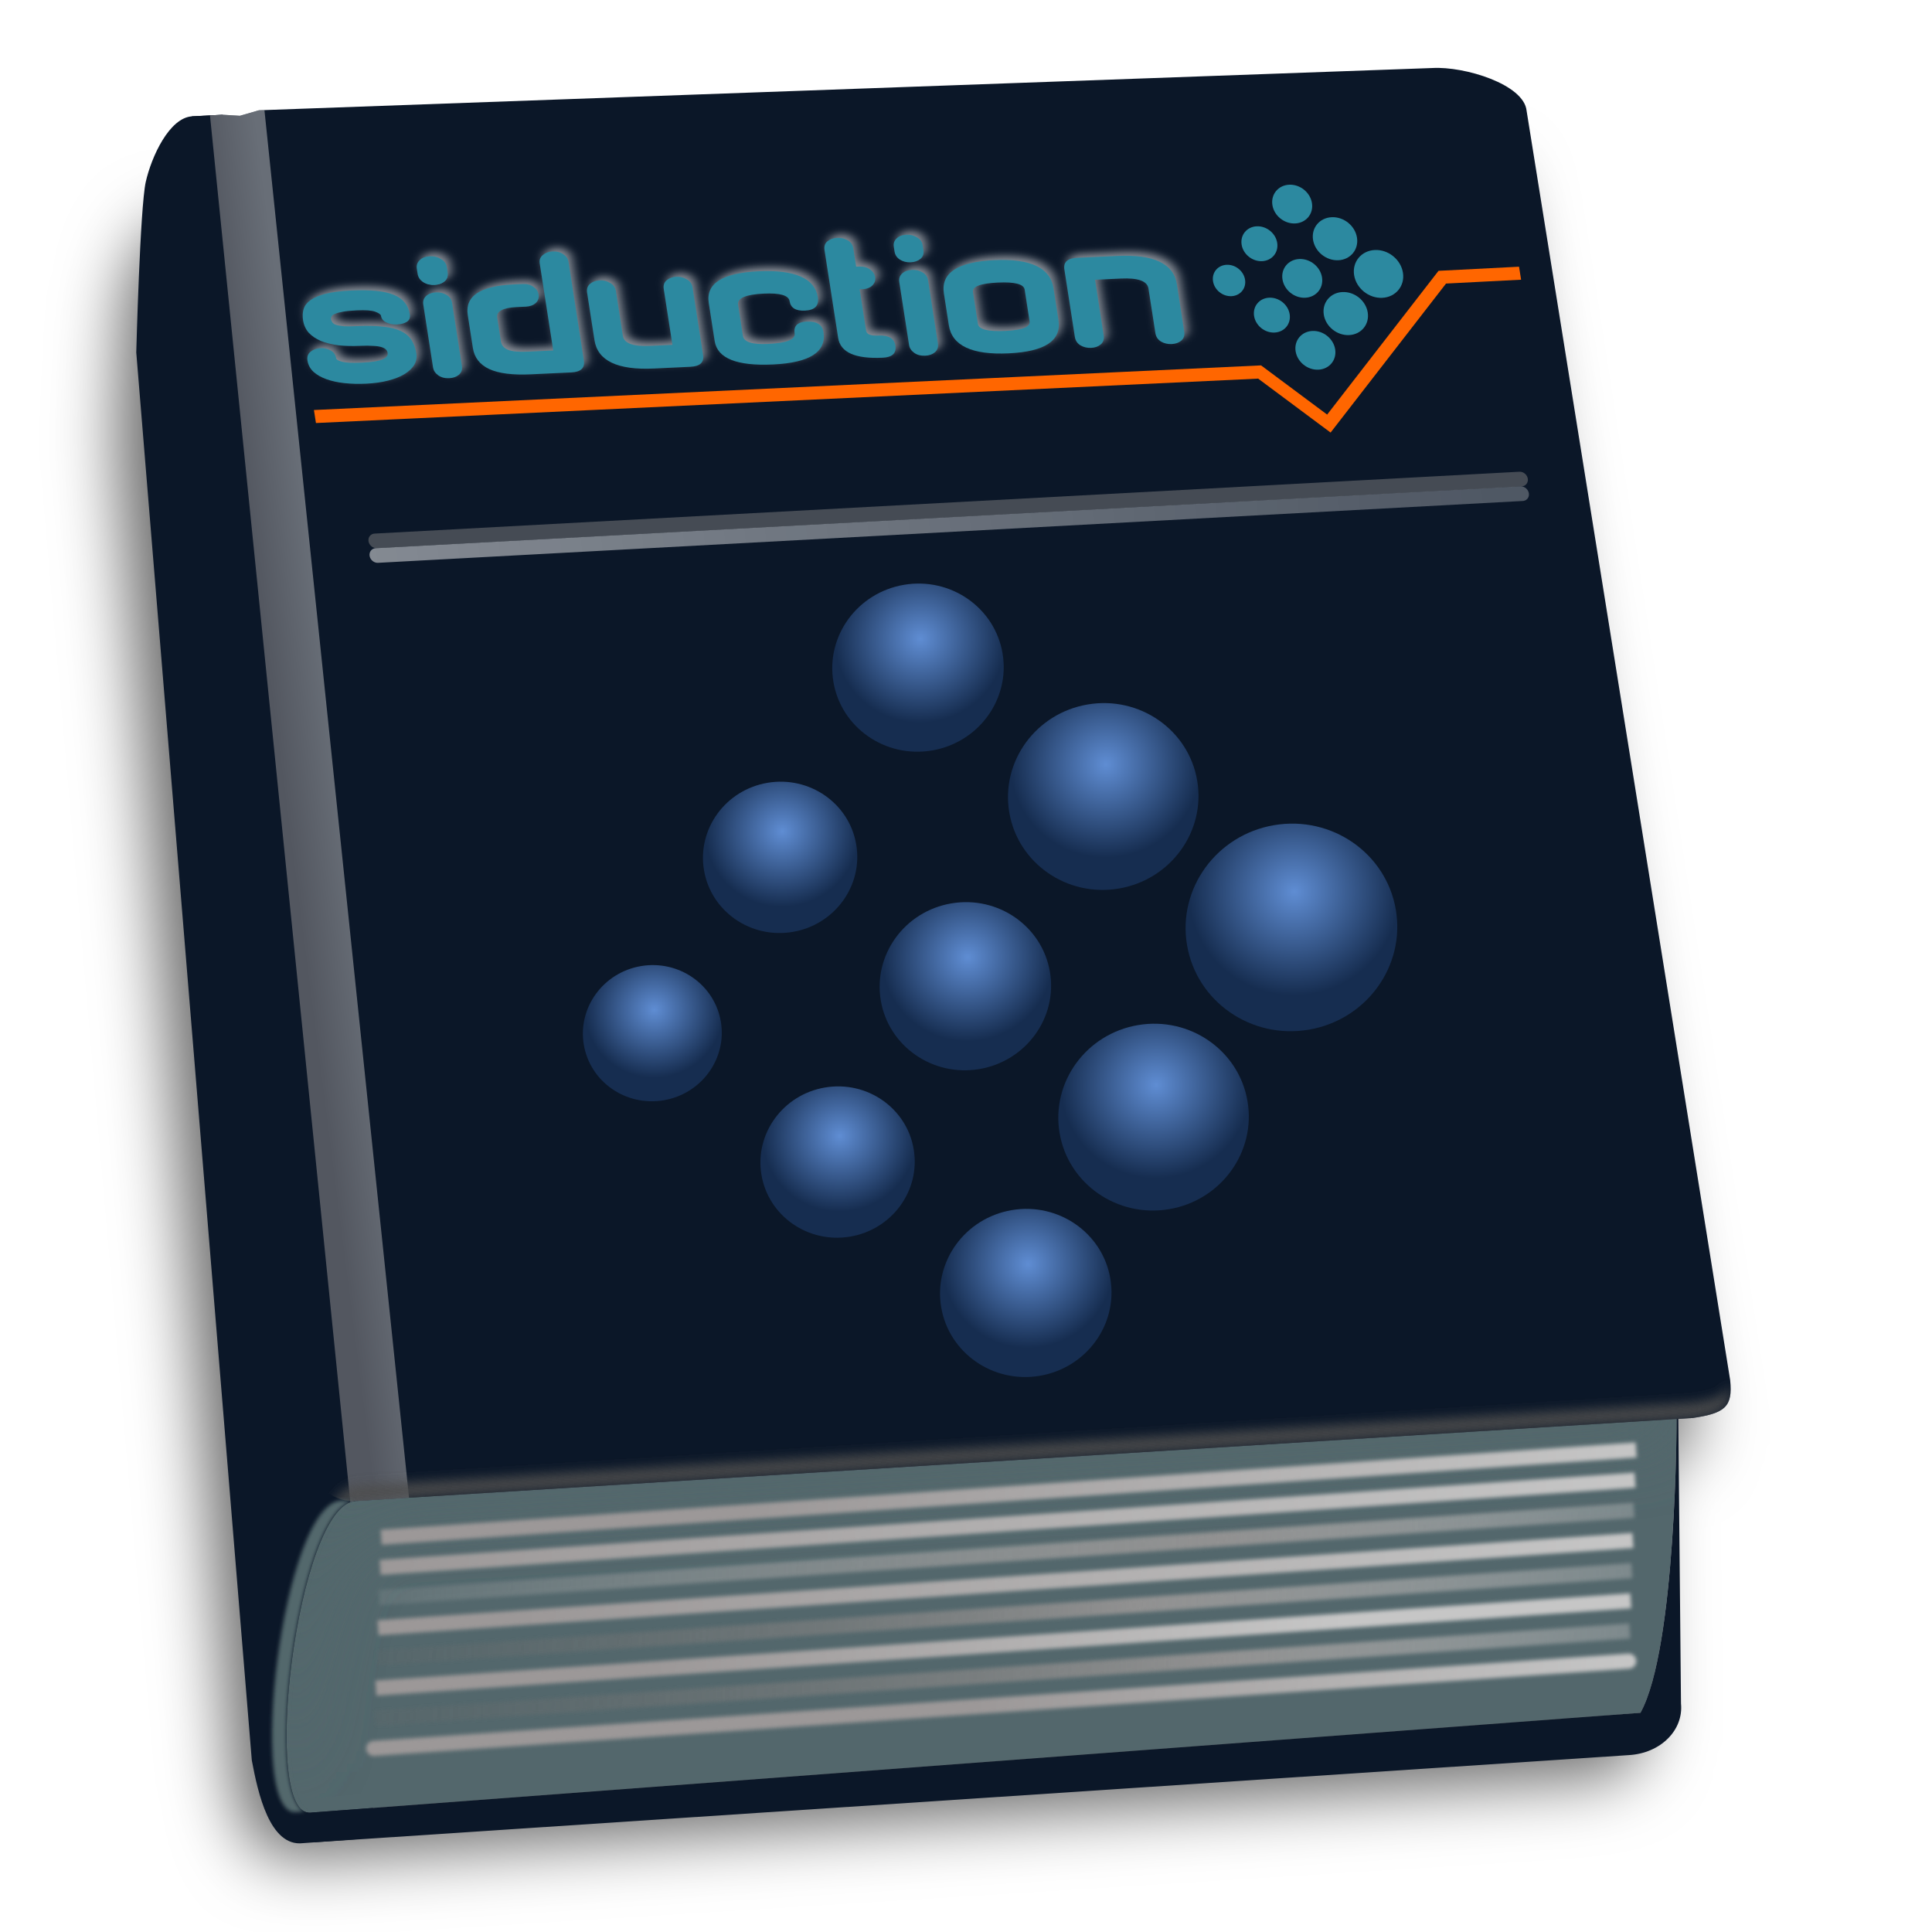
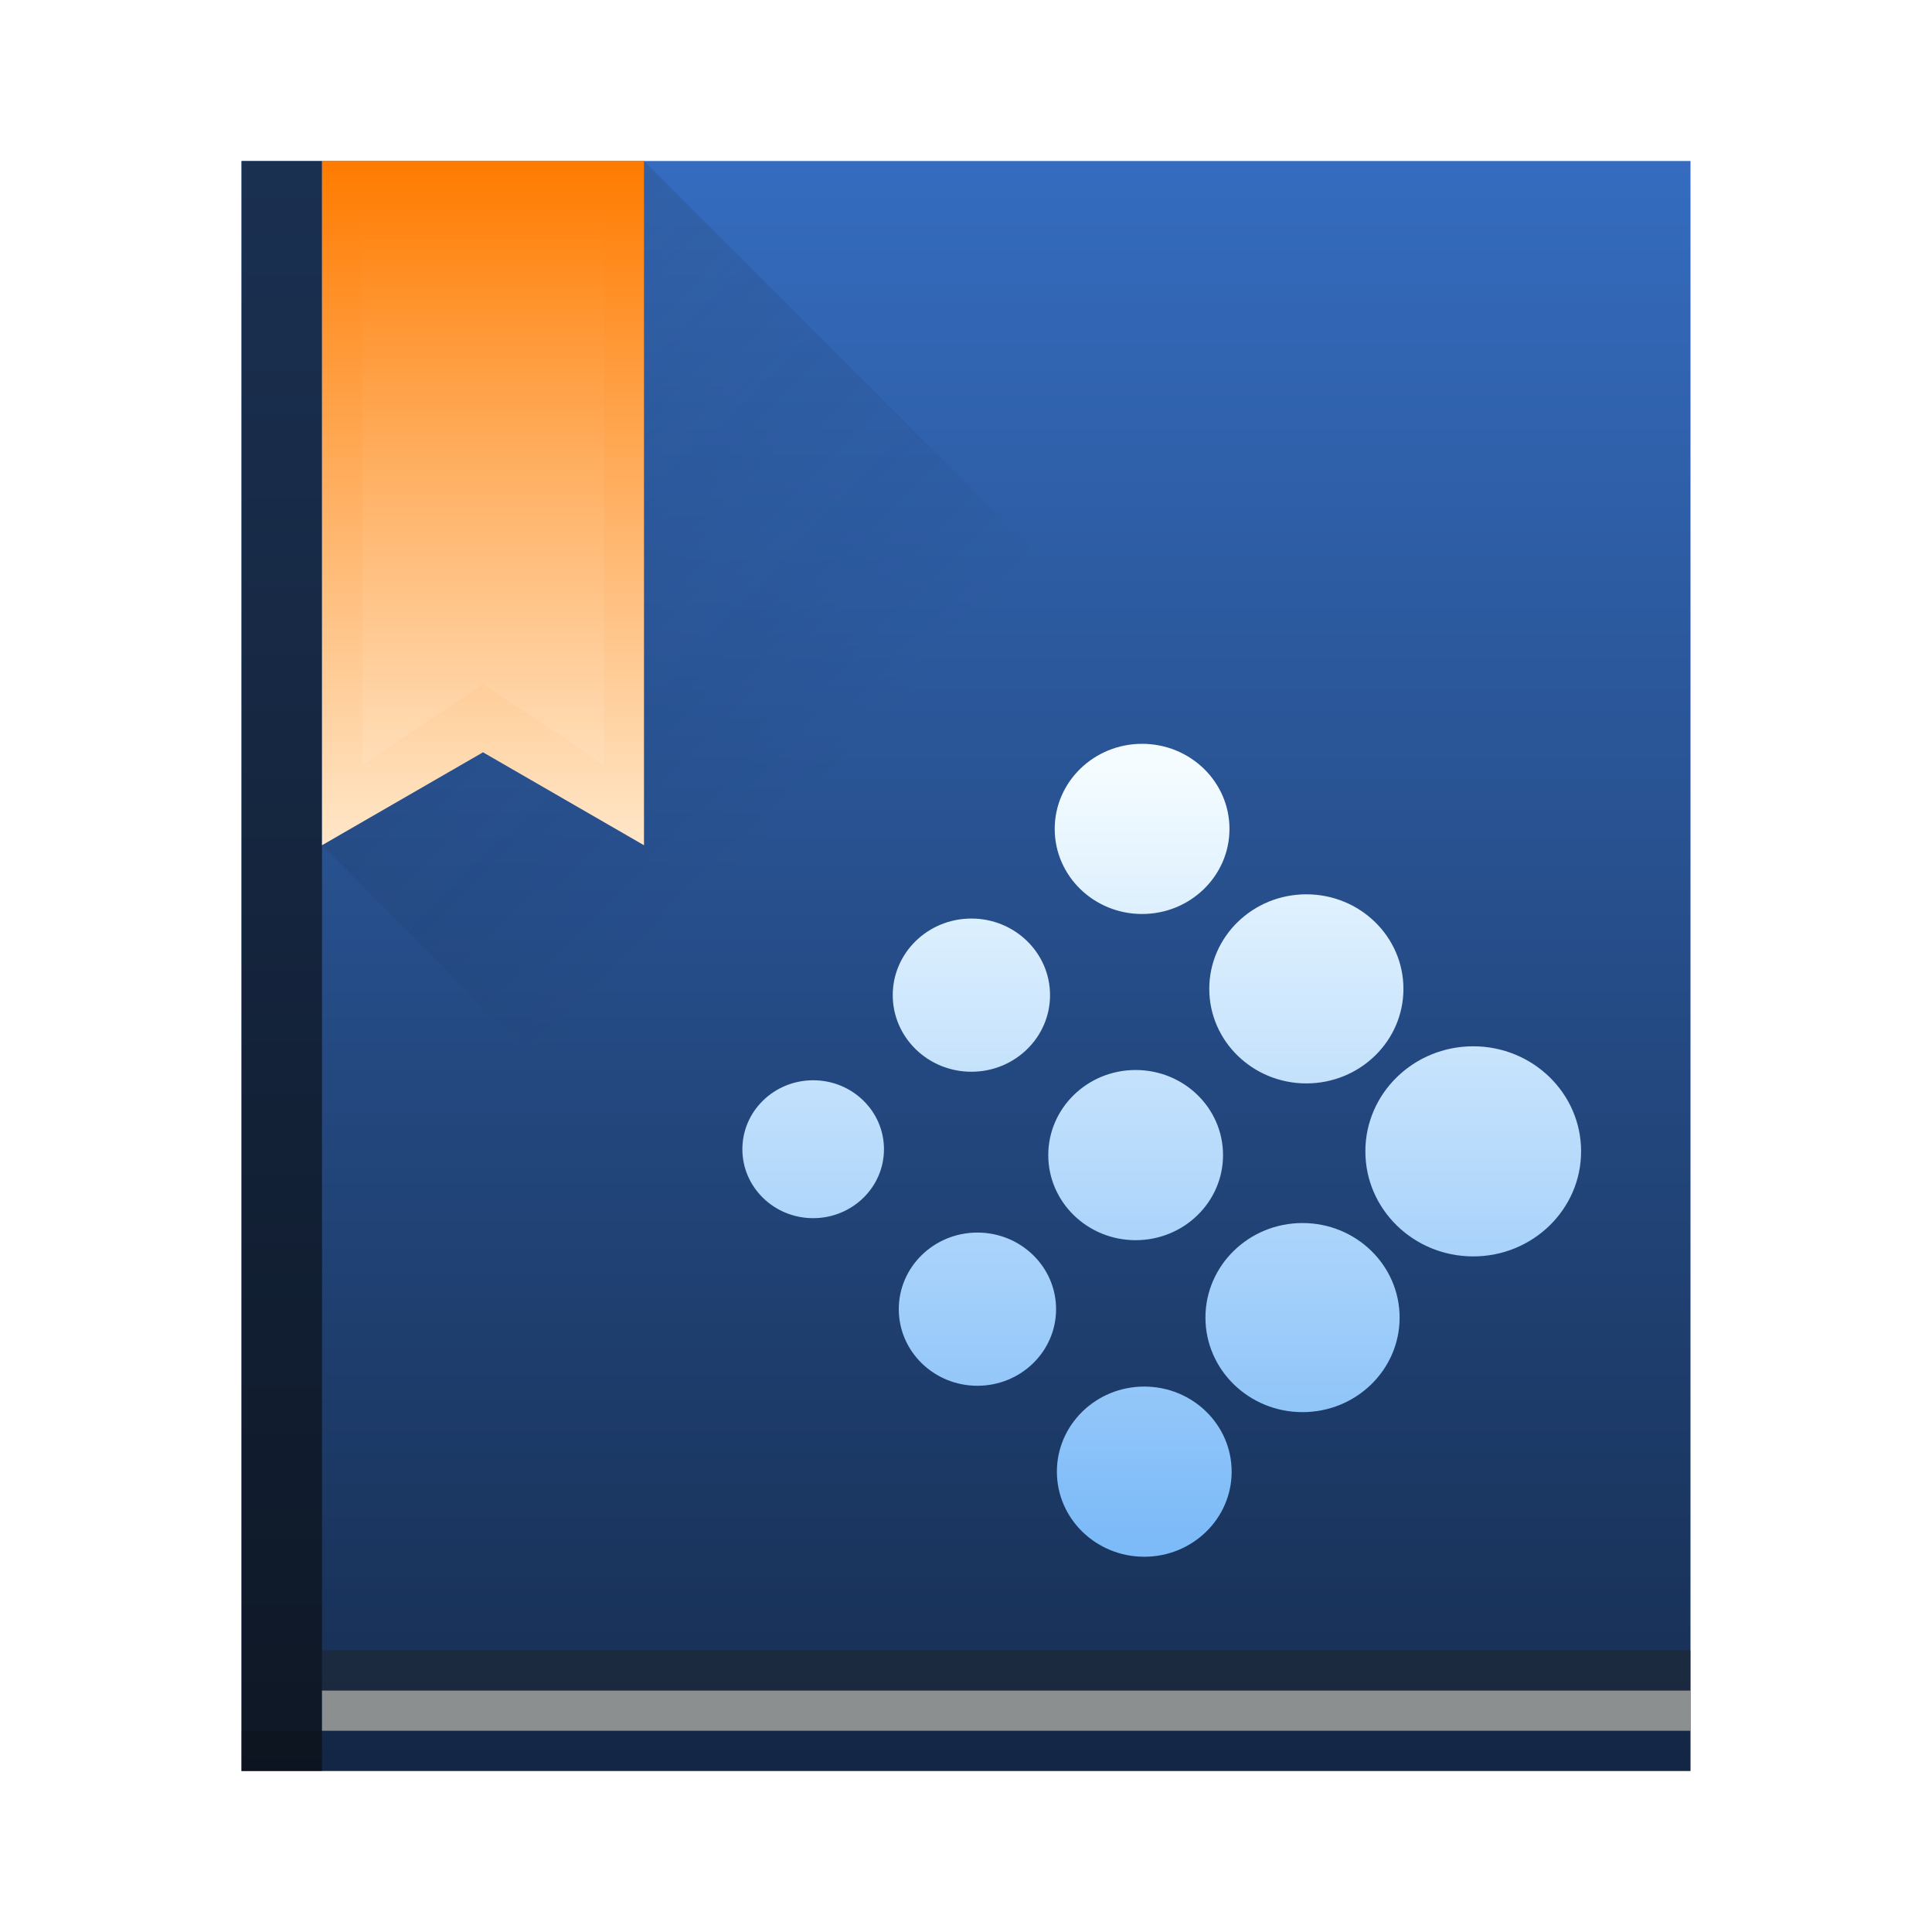
- <svg xmlns="http://www.w3.org/2000/svg" xmlns:xlink="http://www.w3.org/1999/xlink" xml:space="preserve" enable-background="new 0 0 128 128" overflow="visible" viewBox="0 0 128 128" height="128" width="128" id="svg1877" version="1.1">
-   <defs id="defs282">
-     <linearGradient id="linearGradient1245">
-       <stop style="stop-color:#cccccc;stop-opacity:1;" offset="0" id="stop1247" />
-       <stop id="stop1253" offset="0.5" style="stop-color:#dcdce5;stop-opacity:1;" />
-       <stop style="stop-color:#ededed;stop-opacity:1;" offset="1" id="stop1249" />
+ <svg xmlns="http://www.w3.org/2000/svg" xmlns:xlink="http://www.w3.org/1999/xlink" width="48" height="48" version="1.1" id="svg51" xml:space="preserve">
+   <defs id="defs31">
+     <linearGradient id="linearGradient4193">
+       <stop style="stop-color:#ffe7c9;stop-opacity:1;" offset="0" id="stop2" />
+       <stop style="stop-color:#ff7b00;stop-opacity:1;" offset="1" id="stop4" />
    </linearGradient>
-     <linearGradient id="linearGradient4202">
-       <stop style="stop-color:#ffffff;stop-opacity:1;" offset="0" id="stop4204" />
-       <stop style="stop-color:#ffffff;stop-opacity:0.557;" offset="1" id="stop4206" />
+     <linearGradient id="0">
+       <stop stop-color="#ffffff" id="stop7" />
+       <stop offset="1" stop-color="#ffffff" stop-opacity="0" id="stop9" />
    </linearGradient>
-     <linearGradient id="linearGradient4194">
-       <stop style="stop-color:#8c0000;stop-opacity:1;" offset="0" id="stop4196" />
-       <stop style="stop-color:#8c0000;stop-opacity:0.747;" offset="1" id="stop4198" />
+     <linearGradient xlink:href="#2" id="1" y1="543.798" x2="0" y2="503.798" gradientUnits="userSpaceOnUse" gradientTransform="matrix(1.125001,0,0,1,-435.6434,-499.798)" />
+     <linearGradient id="2">
+       <stop stop-color="#426467" id="stop13" offset="0" style="stop-color:#162d50;stop-opacity:1;" />
+       <stop offset="1" stop-color="#525b58" id="stop15" style="stop-color:#356cbf;stop-opacity:1;" />
    </linearGradient>
-     <linearGradient id="linearGradient3717">
-       <stop id="stop3719" offset="0" style="stop-color:#696969;stop-opacity:0.152;" />
-       <stop style="stop-color:#919191;stop-opacity:1;" offset="0.605" id="stop3721" />
-       <stop id="stop3723" offset="1" style="stop-color:#bdbdbd;stop-opacity:0.392;" />
+     <linearGradient xlink:href="#0" id="5" y1="527.798" x2="0" y2="504.798" gradientUnits="userSpaceOnUse" gradientTransform="translate(-384.5714,-499.798)" />
+     <linearGradient id="6" y1="-.883" x1="-41.26" y2="37.956" x2="-2.994" gradientUnits="userSpaceOnUse" gradientTransform="translate(-1.01,-1.022)">
+       <stop stop-color="#21c9fb" id="stop19" />
+       <stop offset="1" stop-color="#1a86f2" id="stop21" />
    </linearGradient>
-     <linearGradient id="linearGradient3709">
-       <stop id="stop3711" offset="0" style="stop-color:#b3b3b3;stop-opacity:0.149;" />
-       <stop style="stop-color:#919191;stop-opacity:1;" offset="0.669" id="stop3713" />
-       <stop id="stop3715" offset="1" style="stop-color:#bdbdbd;stop-opacity:0.392;" />
+     <linearGradient xlink:href="#6" id="7" x1="404.571" y1="517.798" x2="424.571" y2="537.798" gradientUnits="userSpaceOnUse" gradientTransform="translate(-384.5714,-499.798)" />
+     <linearGradient xlink:href="#linearGradient4193" id="linearGradient4199" x1="14" y1="21" x2="14" y2="4" gradientUnits="userSpaceOnUse" gradientTransform="translate(-1.99999,0)" />
+     <linearGradient id="b" y1="4" x1="8" y2="18" gradientUnits="userSpaceOnUse" x2="22">
+       <stop stop-color="#292c2f" id="stop26" />
+       <stop offset="1" stop-opacity="0" id="stop28" />
    </linearGradient>
-     <linearGradient id="linearGradient3869">
-       <stop id="stop3871" offset="0" style="stop-color:#696969;stop-opacity:0.152;" />
-       <stop style="stop-color:#919191;stop-opacity:1;" offset="0.671" id="stop3873" />
-       <stop id="stop3875" offset="1" style="stop-color:#bdbdbd;stop-opacity:0.392;" />
+     <linearGradient xlink:href="#c" id="linearGradient3447" x1="419.253" y1="524.049" x2="419.253" y2="506.59" gradientUnits="userSpaceOnUse" gradientTransform="matrix(1.096517,0,0,1.096517,-420.4377,-536.4081)" />
+     <linearGradient id="c" y1="522.8" y2="492.8" x2="0" gradientUnits="userSpaceOnUse" gradientTransform="translate(31.0646,10)">
+       <stop stop-color="#7cbaf8" id="stop2362" />
+       <stop offset="1" stop-color="#f4fcff" id="stop2364" />
    </linearGradient>
-     <linearGradient id="linearGradient3851">
-       <stop id="stop3859" offset="0" style="stop-color:#9c9898;stop-opacity:1;" />
-       <stop style="stop-color:#c6c6c6;stop-opacity:1;" offset="1" id="stop3855" />
-     </linearGradient>
-     <linearGradient id="linearGradient3081">
-       <stop style="stop-color:#610000;stop-opacity:1;" offset="0" id="stop3083" />
-       <stop style="stop-color:#540000;stop-opacity:1;" offset="1" id="stop3085" />
-     </linearGradient>
-     <filter id="filter3051">
-       <feGaussianBlur stdDeviation="0.129" id="feGaussianBlur3053" />
-     </filter>
-     <clipPath clipPathUnits="userSpaceOnUse" id="clipPath3069">
-       <path id="path3071" d="M 115.446,90.505 L 107.656,47.931 C 107.656,47.931 12.506,38.748 15.293,67.01 C 18.08,95.272 20.838,102.044 24.712,101.703 L 111.705,93.216 L 113.066,93.083 C 115.187,92.69 115.683,92.251 115.446,90.505 z" style="fill:#e20071" />
-     </clipPath>
-     <filter id="filter3077">
-       <feGaussianBlur stdDeviation="0.397" id="feGaussianBlur3079" />
-     </filter>
-     <linearGradient xlink:href="#linearGradient3851" id="linearGradient3857" x1="66.157" y1="113.687" x2="109.881" y2="113.687" gradientUnits="userSpaceOnUse" />
-     <linearGradient xlink:href="#linearGradient3869" id="linearGradient3867" x1="25.991" y1="111.687" x2="109.881" y2="111.687" gradientUnits="userSpaceOnUse" />
-     <linearGradient xlink:href="#linearGradient3851" id="linearGradient3883" x1="44.886" y1="108.758" x2="90.469" y2="109.687" gradientUnits="userSpaceOnUse" />
-     <linearGradient xlink:href="#linearGradient3851" id="linearGradient3891" x1="50.256" y1="98.035" x2="109.881" y2="99.687" gradientUnits="userSpaceOnUse" />
-     <linearGradient xlink:href="#linearGradient3851" id="linearGradient3899" x1="35.848" y1="105.322" x2="109.881" y2="105.687" gradientUnits="userSpaceOnUse" />
-     <linearGradient xlink:href="#linearGradient3717" id="linearGradient3907" x1="25.991" y1="107.687" x2="109.881" y2="107.687" gradientUnits="userSpaceOnUse" />
-     <linearGradient xlink:href="#linearGradient3851" id="linearGradient2937" x1="25.991" y1="101.687" x2="109.881" y2="101.687" gradientUnits="userSpaceOnUse" />
-     <linearGradient xlink:href="#linearGradient3709" id="linearGradient3326" x1="25.991" y1="103.687" x2="109.881" y2="103.687" gradientUnits="userSpaceOnUse" />
-     <filter id="filter4128">
-       <feGaussianBlur stdDeviation="0.134" id="feGaussianBlur4130" />
-     </filter>
-     <filter x="-0.063" width="1.125" y="-0.204" height="1.409" id="filter4132">
-       <feGaussianBlur stdDeviation="2.388" id="feGaussianBlur4134" />
-     </filter>
-     <filter id="filter4188">
-       <feGaussianBlur stdDeviation="2.29" id="feGaussianBlur4190" />
-     </filter>
-     <linearGradient xlink:href="#linearGradient4202" id="linearGradient4208" x1="20" y1="25" x2="99.5" y2="25" gradientUnits="userSpaceOnUse" />
-     <clipPath clipPathUnits="userSpaceOnUse" id="clipPath3538">
-       <rect style="opacity:0.481;fill:#000000;fill-opacity:1;stroke:none" id="rect3540" width="353.099" height="76.848" x="230.042" y="476.253" />
-     </clipPath>
-     <filter style="color-interpolation-filters:sRGB" id="filter8554-99-02" width="1.5" height="1.5" x="-0.25" y="-0.25">
-       <feGaussianBlur id="feGaussianBlur8556-3-0" in="SourceAlpha" stdDeviation="1" result="blur" />
-       <feColorMatrix id="feColorMatrix8558-6-1" result="bluralpha" type="matrix" values="-1 0 0 0 1 0 -1 0 0 1 0 0 -1 0 1 0 0 0 0.5 0 " />
-       <feOffset id="feOffset8560-0-9" in="bluralpha" dx="1" dy="-1" result="offsetBlur" />
-       <feMerge id="feMerge8562-5-62">
-         <feMergeNode id="feMergeNode8564-0-1" in="offsetBlur" />
-         <feMergeNode id="feMergeNode8566-2-20" in="SourceGraphic" />
-       </feMerge>
-     </filter>
-     <radialGradient xlink:href="#linearGradient6147-1-1-4-4-7" id="radialGradient4414-6" gradientUnits="userSpaceOnUse" gradientTransform="matrix(1.050775,1.050775,-1.050783,1.050783,525.8897,-1084.383)" spreadMethod="pad" cx="1027.858" cy="477.451" fx="1027.858" fy="477.451" r="57.48" />
-     <linearGradient id="linearGradient6147-1-1-4-4-7">
-       <stop style="stop-color:#5f8dd3;stop-opacity:1;" offset="0" id="stop6149-6-3-9-3-3" />
-       <stop style="stop-color:#162d50;stop-opacity:1;" offset="1" id="stop6151-5-0-9-5-1" />
-     </linearGradient>
-     <radialGradient xlink:href="#linearGradient6147-1-1-5-94-7-1" id="radialGradient4416-0" gradientUnits="userSpaceOnUse" gradientTransform="matrix(0.9456978,0.9456978,-0.945705,0.945705,447.8633,-788.2007)" spreadMethod="pad" cx="1027.858" cy="477.451" fx="1027.858" fy="477.451" r="57.48" />
-     <linearGradient id="linearGradient6147-1-1-5-94-7-1">
-       <stop style="stop-color:#5f8dd3;stop-opacity:1;" offset="0" id="stop6149-6-3-5-2-4-9" />
-       <stop style="stop-color:#162d50;stop-opacity:1;" offset="1" id="stop6151-5-0-3-06-3-0" />
-     </linearGradient>
-     <radialGradient xlink:href="#linearGradient6147-1-1-0-9-4-5" id="radialGradient4418-7" gradientUnits="userSpaceOnUse" gradientTransform="matrix(0.9456978,0.9456978,-0.945705,0.945705,450.9047,-1055.452)" spreadMethod="pad" cx="1027.858" cy="477.451" fx="1027.858" fy="477.451" r="57.48" />
-     <linearGradient id="linearGradient6147-1-1-0-9-4-5">
-       <stop style="stop-color:#5f8dd3;stop-opacity:1;" offset="0" id="stop6149-6-3-3-5-6-6" />
-       <stop style="stop-color:#162d50;stop-opacity:1;" offset="1" id="stop6151-5-0-36-6-9-7" />
-     </linearGradient>
-     <radialGradient xlink:href="#linearGradient6147-1-1-5-3-14-2-7" id="radialGradient4420-0" gradientUnits="userSpaceOnUse" gradientTransform="matrix(0.851128,0.851128,-0.8511345,0.8511345,367.1662,-775.3736)" spreadMethod="pad" cx="1027.858" cy="477.451" fx="1027.858" fy="477.451" r="57.48" />
-     <linearGradient id="linearGradient6147-1-1-5-3-14-2-7">
-       <stop style="stop-color:#5f8dd3;stop-opacity:1;" offset="0" id="stop6149-6-3-5-0-3-2-4" />
-       <stop style="stop-color:#162d50;stop-opacity:1;" offset="1" id="stop6151-5-0-3-0-7-6-0" />
-     </linearGradient>
-     <radialGradient xlink:href="#linearGradient6147-1-1-0-5-7-1-64" id="radialGradient4422-1" gradientUnits="userSpaceOnUse" gradientTransform="matrix(0.851128,0.851128,-0.8511345,0.8511345,372.2682,-1040.564)" spreadMethod="pad" cx="1027.858" cy="477.451" fx="1027.858" fy="477.451" r="57.48" />
-     <linearGradient id="linearGradient6147-1-1-0-5-7-1-64">
-       <stop style="stop-color:#5f8dd3;stop-opacity:1;" offset="0" id="stop6149-6-3-3-1-3-2-7" />
-       <stop style="stop-color:#162d50;stop-opacity:1;" offset="1" id="stop6151-5-0-36-1-39-8-4" />
-     </linearGradient>
-     <radialGradient xlink:href="#linearGradient6147-1-1-0-2-4-9-8" id="radialGradient4424-0" gradientUnits="userSpaceOnUse" gradientTransform="matrix(0.851128,0.851128,-0.8511345,0.8511345,374.0157,-518.0131)" spreadMethod="pad" cx="1027.858" cy="477.451" fx="1027.858" fy="477.451" r="57.48" />
-     <linearGradient id="linearGradient6147-1-1-0-2-4-9-8">
-       <stop style="stop-color:#5f8dd3;stop-opacity:1;" offset="0" id="stop6149-6-3-3-4-4-28-5" />
-       <stop style="stop-color:#162d50;stop-opacity:1;" offset="1" id="stop6151-5-0-36-9-49-8-8" />
-     </linearGradient>
-     <radialGradient xlink:href="#linearGradient6147-1-1-5-3-1-3-6-2" id="radialGradient4426-1" gradientUnits="userSpaceOnUse" gradientTransform="matrix(0.7660152,0.7660152,-0.766021,0.766021,288.1778,-519.6793)" spreadMethod="pad" cx="1027.858" cy="477.451" fx="1027.858" fy="477.451" r="57.48" />
-     <linearGradient id="linearGradient6147-1-1-5-3-1-3-6-2">
-       <stop style="stop-color:#5f8dd3;stop-opacity:1;" offset="0" id="stop6149-6-3-5-0-7-8-8-6" />
-       <stop style="stop-color:#162d50;stop-opacity:1;" offset="1" id="stop6151-5-0-3-0-2-32-3-0" />
-     </linearGradient>
-     <radialGradient xlink:href="#linearGradient6147-1-1-0-5-6-5-3-6" id="radialGradient4428-3" gradientUnits="userSpaceOnUse" gradientTransform="matrix(0.7660152,0.7660152,-0.766021,0.766021,283.389,-774.979)" spreadMethod="pad" cx="1027.858" cy="477.451" fx="1027.858" fy="477.451" r="57.48" />
-     <linearGradient id="linearGradient6147-1-1-0-5-6-5-3-6">
-       <stop style="stop-color:#5f8dd3;stop-opacity:1;" offset="0" id="stop6149-6-3-3-1-1-4-3-6" />
-       <stop style="stop-color:#162d50;stop-opacity:1;" offset="1" id="stop6151-5-0-36-1-5-3-3-4" />
-     </linearGradient>
-     <radialGradient xlink:href="#linearGradient6147-1-1-5-3-1-8-4-0-6" id="radialGradient4430-7" gradientUnits="userSpaceOnUse" gradientTransform="matrix(0.6894137,0.6894137,-0.6894189,0.6894189,199.7738,-532.3286)" spreadMethod="pad" cx="1027.858" cy="477.451" fx="1027.858" fy="477.451" r="57.48" />
-     <linearGradient id="linearGradient6147-1-1-5-3-1-8-4-0-6">
-       <stop style="stop-color:#5f8dd3;stop-opacity:1;" offset="0" id="stop6149-6-3-5-0-7-1-9-4-2" />
-       <stop style="stop-color:#162d50;stop-opacity:1;" offset="1" id="stop6151-5-0-3-0-2-3-5-7-8" />
-     </linearGradient>
-     <linearGradient xlink:href="#linearGradient3851" id="linearGradient1261" x1="19.686" y1="51.57" x2="23.48" y2="51.264" gradientUnits="userSpaceOnUse" gradientTransform="matrix(0.9988978,-0.04693905,0.04693905,0.9988978,-3.093574,2.880891)" />
  </defs>
-   <filter id="AI_Sfocatura_3">
-     <feGaussianBlur stdDeviation="3" id="feGaussianBlur5" />
-   </filter>
-   <linearGradient id="path2797_1_" gradientUnits="userSpaceOnUse" x1="66.357" y1="118.275" x2="66.357" y2="99.056" gradientTransform="matrix(0.9993796,0.03521786,-0.03521786,0.9993796,2.442836,-3.06346)">
-     <stop offset="0" style="stop-color:#DEDEDE" id="stop8" />
-     <stop offset="1" style="stop-color:#FFFFFF" id="stop10" />
-   </linearGradient>
-   <radialGradient id="XMLID_3_" cx="23.421" cy="-24.194" r="152.103" gradientTransform="matrix(0.996625,0.08208898,-0.08180987,0.9932365,5.791583,-5.462454)" gradientUnits="userSpaceOnUse">
-     <stop offset="0.053" style="stop-color:#ffffff;stop-opacity:1;" id="stop31" />
-     <stop offset="0.663" style="stop-color:#c9b4b4;stop-opacity:1;" id="stop33" />
-     <stop offset="0.905" style="stop-color:#908888;stop-opacity:1;" id="stop35" />
-   </radialGradient>
-   <linearGradient id="XMLID_4_" gradientUnits="userSpaceOnUse" x1="8.972" y1="68.407" x2="19.359" y2="67.088" gradientTransform="matrix(0.996625,0.08208898,-0.08208898,0.996625,5.809331,-5.677925)" xlink:href="#linearGradient3851">
-     <stop offset="0.314" style="stop-color:#8A2121" id="stop40" />
-     <stop offset="0.537" style="stop-color:#8C2323" id="stop42" />
-     <stop offset="0.64" style="stop-color:#942A2A" id="stop44" />
-     <stop offset="0.719" style="stop-color:#A03636" id="stop46" />
-     <stop offset="0.784" style="stop-color:#B34846" id="stop48" />
-     <stop offset="0.842" style="stop-color:#CA5E5C" id="stop50" />
-     <stop offset="0.864" style="stop-color:#D56966" id="stop52" />
-     <stop offset="0.917" style="stop-color:#E29390" id="stop54" />
-     <stop offset="1" style="stop-color:#7A1212" id="stop56" />
-   </linearGradient>
-   <linearGradient id="XMLID_5_" gradientUnits="userSpaceOnUse" x1="17.644" y1="56.165" x2="24.735" y2="55.168" gradientTransform="matrix(0.996625,0.08208898,-0.08208898,0.996625,5.809331,-5.677925)" xlink:href="#linearGradient4194">
-     <stop offset="0" style="stop-color:#ffafaf;stop-opacity:1;" id="stop61" />
-     <stop offset="0.316" style="stop-color:#FFFFFF" id="stop63" />
-     <stop offset="0.603" style="stop-color:#BF0303" id="stop65" />
-   </linearGradient>
-   <linearGradient id="XMLID_8_" gradientUnits="userSpaceOnUse" x1="22.209" y1="122.446" x2="22.209" y2="101.702" gradientTransform="translate(0,-1)">
-     <stop offset="0" style="stop-color:#9C0F0F" id="stop100" />
-     <stop offset="1" style="stop-color:#FF8080" id="stop102" />
-   </linearGradient>
-   <g id="g220">
-     <path transform="matrix(0.9864523,0.0347623,-0.03328643,0.9445713,1.264672,4.727255)" id="path4186" d="m 97.375,3.5 c -0.227,0.008 -0.485,0.038 -0.75,0.062 l -81.562,6.281 -1.25,0.406 -1.125,-0.031 -2.031,0.188 C 9.145,10.546 8.067,13.163 7.75,14.844 7.433,16.525 7.5,26.156 7.5,26.156 L 18.438,119.125 c 0.476,2.119 1.398,5.678 3.594,5.344 l 0.781,-0.094 0,0.031 86.781,-8.844 c 2.12,-0.194 3.583,-1.786 3.344,-3.531 l -0.844,-18.844 0.969,-0.094 c 2.121,-0.393 2.612,-0.848 2.375,-2.594 L 99.875,5.344 C 99.667,3.816 98.966,3.441 97.375,3.5 z" style="opacity:0.6;fill:#000000;fill-opacity:1;filter:url(#filter4188)" />
-     <path style="fill:#53676c" d="m 111.084,94.01 c 0,0 -0.019,15.18 -2.398,19.469 l -88.089,6.611 c -3.412,0.398 -0.922,-20.438 2.962,-20.642 l 87.526,-5.437 z" id="path2797" />
-     <g transform="matrix(0.9993796,0.03521786,-0.03521786,0.9993796,-17.54476,-3.767817)" id="g13" style="fill:#53676c">
-       <defs id="defs15">
-         <path d="m 111.992,92.226 c 0,0 0.516,15.171 -1.711,19.541 l -87.802,9.709 c -3.396,0.518 -1.641,-20.393 2.233,-20.733 l 87.28,-8.517 z" id="path2797_2_" />
-       </defs>
-       <clipPath id="path2797_3_">
-         <use height="128" width="128" y="0" x="0" id="use19" xlink:href="#path2797_2_" />
-       </clipPath>
-       <g transform="translate(20,0)" style="filter:url(#filter4132);fill:#53676c" id="g21" clip-path="url(#path2797_3_)">
-         <linearGradient y2="105.285" x2="112.043" y1="105.285" x1="20.4" gradientUnits="userSpaceOnUse" id="XMLID_1_">
-           <stop id="stop24" style="stop-color:#2E3436" offset="0.32" />
-           <stop id="stop26" style="stop-color:#888A85" offset="1" />
-         </linearGradient>
-         <path style="fill:#53676c" id="path28" d="m 25.677,102.664 86.366,-8.427 c -0.011,-1.794 -0.051,-3.934 -0.051,-3.934 L 23.748,98.82 c -3.58,0.314 -4.384,19.146 -1.951,21.447 -0.708,-5.733 0.999,-17.35 3.88,-17.603 z" />
-       </g>
-     </g>
-     <path style="fill:#0b1728;fill-opacity:1" id="path37" d="M 114.63,91.451 101.141,7.338 C 100.964,5.585 97.033,4.386 94.908,4.506 L 17.156,7.306 15.892,7.672 14.749,7.603 12.733,7.705 C 11.218,7.791 19.136,121.118 19.136,121.118 l 1.46,-1.029 c -3.412,0.398 -0.922,-20.438 2.962,-20.642 l 87.238,-5.418 1.365,-0.085 c 2.134,-0.318 2.645,-0.739 2.469,-2.493 z" />
-     <path style="fill:#0b1728;fill-opacity:1" id="path58" d="m 20.596,120.089 c -3.412,0.398 -0.922,-20.438 2.962,-20.642 0,0 -8.807,-91.84 -8.809,-91.843 L 12.733,7.706 C 11.218,7.792 10.033,10.383 9.657,12.052 9.281,13.721 9.028,23.35 9.028,23.35 l 7.655,93.277 c 0.401,2.134 1.177,5.743 3.384,5.487 l 3.553,-0.261 1.103,-2.073 -4.126,0.31 z" />
-     <path style="opacity:0.5;fill:url(#linearGradient1261);fill-opacity:1" id="path67" d="m 23.558,99.446 3.542,-0.218 -9.581,-91.936 -0.362,0.015 -1.264,0.366 -1.143,-0.069 -0.838,0.043 9.298,91.877 c 0.114,-0.043 0.231,-0.07 0.348,-0.077 z" />
-     <g style="fill:#0b1728" transform="matrix(0.9993796,0.03521786,-0.03521786,0.9993796,2.442836,-3.06346)" id="g69">
-       <g style="fill:#0b1728" id="g71">
-         <linearGradient y2="90.542" x2="111.525" y1="116.311" x1="70.734" gradientUnits="userSpaceOnUse" id="XMLID_6_">
-           <stop id="stop74" style="stop-color:#8A2121" offset="0.314" />
-           <stop id="stop76" style="stop-color:#8E2525" offset="0.426" />
-           <stop id="stop78" style="stop-color:#9A3130" offset="0.543" />
-           <stop id="stop80" style="stop-color:#AF4543" offset="0.66" />
-           <stop id="stop82" style="stop-color:#CC605D" offset="0.778" />
-           <stop id="stop84" style="stop-color:#D56966" offset="0.811" />
-           <stop id="stop86" style="stop-color:#E29390" offset="1" />
-         </linearGradient>
-         <path style="fill:#0b1728" id="path88" d="m 112.942,112.02 -0.846,-18.938 -0.104,0.104 c 0,0 0.516,15.171 -1.711,19.541 l -87.802,9.709 0.318,1.957 86.803,-8.837 c 2.12,-0.194 3.581,-1.791 3.342,-3.536 z" />
-       </g>
-     </g>
-     <g transform="matrix(0.9993796,0.03521786,-0.03521786,0.9993796,2.442836,-3.06346)" style="fill:#4d4d4d;fill-opacity:1;filter:url(#filter3077)" clip-path="url(#clipPath3069)" id="g90">
-       <linearGradient y2="103.265" x2="20.674" y1="103.265" x1="115.493" gradientUnits="userSpaceOnUse" id="XMLID_7_">
-         <stop id="stop93" style="stop-color:#590000;fill-opacity:1;fill:url(#linearGradient3087)" offset="0" />
-         <stop id="stop95" style="stop-color:#8A2121;fill-opacity:1;fill:url(#linearGradient3087)" offset="0.905" />
-       </linearGradient>
-       <path style="fill:#4d4d4d;fill-opacity:1" id="path97" d="m 113.066,92.121 -1.361,0.133 -86.993,8.488 c -2.506,0.22 -4.124,9.051 -4.035,15.118 0.081,-5.996 1.658,-13.947 4.035,-14.158 l 86.993,-8.487 1.361,-0.133 c 2.047,-0.378 2.573,-0.812 2.394,-2.413 -0.155,0.845 -0.831,1.162 -2.394,1.452 z" />
-     </g>
-     <g transform="matrix(0.9993796,0.03521786,-0.03521786,0.9993796,2.442836,-3.06346)" style="filter:url(#filter4128);fill:#374548" id="g3725">
-       <line x1="26.491" y1="108.041" x2="109.381" y2="99.333" id="line265" style="fill:#53676c;stroke:url(#linearGradient3326)" />
-       <line x1="26.491" y1="106.041" x2="109.381" y2="97.333" id="line267" style="fill:#53676c;stroke:url(#linearGradient2937)" />
-       <line x1="26.491" y1="104.041" x2="109.381" y2="95.333" id="line269" style="fill:#53676c;stroke:url(#linearGradient3891)" />
-       <line x1="26.491" y1="110.041" x2="109.381" y2="101.333" id="line271" style="fill:#53676c;stroke:url(#linearGradient3899)" />
-       <line x1="26.491" y1="112.041" x2="109.381" y2="103.333" id="line273" style="fill:#53676c;stroke:url(#linearGradient3907)" />
-       <line x1="26.491" y1="114.041" x2="109.381" y2="105.333" id="line275" style="fill:#53676c;stroke:url(#linearGradient3883)" />
-       <line x1="26.491" y1="116.041" x2="109.381" y2="107.333" id="line277" style="fill:#53676c;stroke:url(#linearGradient3867)" />
-       <line x1="26.491" y1="118.041" x2="109.381" y2="109.333" id="line279" style="fill:#53676c;stroke:url(#linearGradient3857);stroke-linecap:round" />
-     </g>
-     <path transform="matrix(0.9993796,0.03521786,-0.03521786,0.9993796,2.407618,-2.06408)" style="fill:#53676c;filter:url(#filter3051)" id="path104" d="m 24.712,100.702 -0.964,0 c -3.874,0.342 -5.63,21.252 -2.233,20.734 l 0.559,-0.062 c -2.834,-1.19 -1.069,-20.345 2.638,-20.672 z" />
-     <g transform="matrix(0.08098572,-0.01367486,0.01339498,0.07932814,-10.33279,34.72158)" style="display:inline" id="g6718-5-6-0">
-       <path id="path4680-7-52-4" d="m 1182.505,525.973 c 0,-47.175 -38.242,-85.417 -85.417,-85.417 -47.176,9.8e-4 -85.417,38.243 -85.418,85.417 0,47.175 38.242,85.416 85.417,85.417 47.175,-8e-5 85.418,-38.243 85.418,-85.417 z" style="display:inline;fill:url(#radialGradient4414-6);fill-opacity:1;fill-rule:nonzero;stroke:none" />
-       <path id="path4680-8-3-6-6" d="m 1038.817,661.12 c 0,-42.457 -34.417,-76.875 -76.875,-76.875 -42.458,8.1e-4 -76.876,34.418 -76.876,76.876 3e-5,42.457 34.417,76.875 76.875,76.875 42.457,-2e-5 76.876,-34.419 76.876,-76.876 z" style="display:inline;fill:url(#radialGradient4416-0);fill-opacity:1;fill-rule:nonzero;stroke:none" />
-       <path id="path4680-87-9-5-7" d="m 1041.858,393.868 c 10e-5,-42.457 -34.417,-76.875 -76.875,-76.875 -42.458,8.2e-4 -76.876,34.418 -76.876,76.876 4e-5,42.457 34.418,76.875 76.875,76.875 42.457,-1.7e-4 76.876,-34.419 76.876,-76.876 z" style="display:inline;fill:url(#radialGradient4418-7);fill-opacity:1;fill-rule:nonzero;stroke:none" />
-       <path id="path4680-8-4-0-87-6" d="m 899.025,529.015 c -2e-5,-38.212 -30.976,-69.187 -69.187,-69.187 -38.212,7.3e-4 -69.188,30.976 -69.188,69.188 3e-5,38.212 30.976,69.187 69.187,69.187 38.212,-5e-5 69.188,-30.977 69.188,-69.188 z" style="display:inline;fill:url(#radialGradient4420-0);fill-opacity:1;fill-rule:nonzero;stroke:none" />
-       <path id="path4680-87-5-7-9-0" d="m 904.127,263.824 c -10e-6,-38.212 -30.976,-69.187 -69.187,-69.187 -38.212,7.2e-4 -69.188,30.976 -69.188,69.188 2e-5,38.212 30.976,69.187 69.187,69.187 38.212,-6e-5 69.188,-30.977 69.188,-69.188 z" style="display:inline;fill:url(#radialGradient4422-1);fill-opacity:1;fill-rule:nonzero;stroke:none" />
-       <path id="path4680-87-6-2-6-9" d="m 905.874,786.375 c -3e-5,-38.212 -30.976,-69.187 -69.187,-69.187 -38.212,7.3e-4 -69.188,30.976 -69.188,69.188 4e-5,38.212 30.976,69.187 69.187,69.187 38.212,-7e-5 69.188,-30.977 69.188,-69.188 z" style="display:inline;fill:url(#radialGradient4424-0);fill-opacity:1;fill-rule:nonzero;stroke:none" />
-       <path id="path4680-8-4-2-7-0-7" d="m 766.85,654.27 c -10e-6,-34.391 -27.878,-62.269 -62.269,-62.269 -34.391,6.5e-4 -62.269,27.879 -62.269,62.269 10e-6,34.391 27.878,62.269 62.269,62.269 34.39,-5e-5 62.269,-27.879 62.269,-62.269 z" style="display:inline;fill:url(#radialGradient4426-1);fill-opacity:1;fill-rule:nonzero;stroke:none" />
-       <path id="path4680-87-5-9-2-4-5" d="m 762.062,398.97 c -3e-5,-34.391 -27.878,-62.269 -62.269,-62.269 -34.391,6.6e-4 -62.269,27.879 -62.269,62.269 0,34.391 27.878,62.269 62.269,62.269 34.39,-5e-5 62.269,-27.879 62.269,-62.269 z" style="display:inline;fill:url(#radialGradient4428-3);fill-opacity:1;fill-rule:nonzero;stroke:none" />
-       <path id="path4680-8-4-2-6-9-1-9" d="m 630.579,524.226 c -1e-5,-30.951 -25.09,-56.042 -56.042,-56.042 -30.952,5.8e-4 -56.042,25.091 -56.042,56.042 2e-5,30.951 25.09,56.042 56.042,56.042 30.951,-5e-5 56.043,-25.091 56.042,-56.042 z" style="display:inline;fill:url(#radialGradient4430-7);fill-opacity:1;fill-rule:nonzero;stroke:none" />
-     </g>
-     <g id="g4391" transform="matrix(0.9693229,0,0.105009,0.9693229,-1.415886,0.755153)">
-       <line x1="101.889" y1="32.963" x2="23.191" y2="37.19" id="line261" style="opacity:0.5;fill:none;stroke:url(#linearGradient4208);stroke-linecap:round" />
-       <line x1="101.924" y1="31.964" x2="23.226" y2="36.191" id="line263" style="opacity:0.5;fill:#808080;stroke:#808080;stroke-linecap:round" />
-       <g transform="matrix(0.2829806,-0.0132975,0.01295035,0.275593,-383.8998,-232.7943)" style="display:inline;fill:#2c89a0" id="g381">
-         <g transform="translate(-27.22853,-10.61104)" style="fill:#2c89a0;filter:url(#filter8554-99-02)" id="g383">
-           <g transform="matrix(0.6559641,0,0,0.6559641,1303.352,859.7596)" id="g385" style="fill:#2c89a0;fill-opacity:1">
-             <path d="m 180.339,201.325 q 10.67,0 15.412,2.371 4.742,2.371 4.742,7.621 0,1.948 -1.609,2.794 -1.524,0.762 -3.641,0.762 -2.202,0 -3.811,-0.931 -1.609,-0.931 -1.609,-2.625 0,-0.762 -1.863,-1.609 -1.863,-0.847 -6.69,-0.847 -3.218,0 -5.166,0.254 -1.948,0.254 -3.049,0.677 -1.101,0.339 -1.44,0.931 -0.339,0.508 -0.339,1.016 0,0.677 0.339,1.27 0.339,0.593 1.355,1.016 1.016,0.339 2.794,0.593 1.778,0.169 4.657,0.169 5.674,0 9.569,0.677 3.895,0.593 6.266,1.948 2.371,1.355 3.387,3.557 1.016,2.117 1.016,5.166 0,2.286 -1.44,4.234 -1.44,1.863 -4.149,3.303 -2.625,1.355 -6.351,2.117 -3.726,0.762 -8.214,0.762 -4.234,0 -7.96,-0.593 -3.641,-0.593 -6.351,-1.778 -2.71,-1.186 -4.319,-2.964 -1.609,-1.863 -1.609,-4.403 0,-2.117 1.609,-3.218 1.694,-1.186 3.98,-1.186 2.032,0 3.557,1.101 1.524,1.016 1.524,3.049 0,0.677 2.032,1.355 2.032,0.677 7.113,0.677 5.589,0 7.791,-0.847 2.286,-0.847 2.286,-2.286 0,-0.762 -0.423,-1.355 -0.423,-0.593 -1.524,-1.016 -1.101,-0.423 -2.964,-0.593 -1.863,-0.254 -4.742,-0.254 -4.403,0 -8.045,-0.593 -3.557,-0.677 -6.182,-1.948 -2.54,-1.355 -3.98,-3.303 -1.355,-2.032 -1.355,-4.827 0,-2.286 0.847,-4.149 0.847,-1.863 3.049,-3.218 2.202,-1.355 5.928,-2.117 3.726,-0.762 9.569,-0.762 z" style="font-style:normal;font-variant:normal;font-weight:normal;font-stretch:normal;font-size:268.141px;line-height:125%;font-family:Axaxax;-inkscape-font-specification:Axaxax;letter-spacing:0px;word-spacing:0px;fill:#2c89a0;fill-opacity:1;stroke:none" id="path387" />
-             <path d="m 211.345,190.232 q 2.202,0 3.726,1.186 1.609,1.101 1.609,3.049 v 1.863 q 0,2.117 -1.609,3.218 -1.524,1.101 -3.726,1.101 -2.286,0 -3.811,-1.186 -1.524,-1.186 -1.524,-3.133 v -1.863 q 0,-1.778 1.44,-2.964 1.44,-1.27 3.895,-1.27 z m 0,13.295 q 2.202,0 3.726,1.101 1.609,1.101 1.609,3.218 v 23.795 q 0,2.032 -1.609,3.218 -1.524,1.101 -3.726,1.101 -2.456,0 -3.895,-1.27 -1.44,-1.27 -1.44,-3.049 v -23.795 q 0,-1.948 1.524,-3.133 1.524,-1.186 3.811,-1.186 z" style="font-style:normal;font-variant:normal;font-weight:normal;font-stretch:normal;font-size:268.141px;line-height:125%;font-family:Axaxax;-inkscape-font-specification:Axaxax;letter-spacing:0px;word-spacing:0px;fill:#2c89a0;fill-opacity:1;stroke:none" id="path389" />
-             <path d="m 256.469,190.232 q 2.456,0 3.895,1.27 1.44,1.186 1.44,2.964 v 37.259 q 0,4.234 -5.25,4.234 h -14.988 q -10.162,0 -14.988,-2.71 -4.827,-2.71 -4.827,-8.214 v -12.448 q 0,-10.67 18.46,-10.67 h 3.387 q 2.54,0 3.895,1.27 1.44,1.186 1.44,2.964 0,1.948 -1.524,3.133 -1.524,1.186 -3.811,1.186 h -3.387 q -7.791,0 -7.791,3.641 v 8.976 q 0,2.202 2.202,3.303 2.202,1.016 7.029,1.016 h 9.484 v -32.941 q 0,-1.948 1.609,-3.049 1.609,-1.186 3.726,-1.186 z" style="font-style:normal;font-variant:normal;font-weight:normal;font-stretch:normal;font-size:268.141px;line-height:125%;font-family:Axaxax;-inkscape-font-specification:Axaxax;letter-spacing:0px;word-spacing:0px;fill:#2c89a0;fill-opacity:1;stroke:none" id="path391" />
-             <path d="m 287.113,235.959 q -20.239,0 -20.239,-11.686 v -17.952 q 0,-2.117 1.524,-3.218 1.609,-1.186 3.811,-1.186 2.117,0 3.726,1.186 1.609,1.101 1.609,3.218 v 16.851 q 0,4.234 9.569,4.234 h 8.129 v -21.085 q 0,-2.117 1.524,-3.218 1.609,-1.186 3.811,-1.186 2.117,0 3.726,1.186 1.609,1.101 1.609,3.218 v 25.489 q 0,4.149 -5.335,4.149 z" style="font-style:normal;font-variant:normal;font-weight:normal;font-stretch:normal;font-size:268.141px;line-height:125%;font-family:Axaxax;-inkscape-font-specification:Axaxax;letter-spacing:0px;word-spacing:0px;fill:#2c89a0;fill-opacity:1;stroke:none" id="path393" />
-             <path d="m 330.967,201.325 q 20.408,0 20.408,10.839 0,4.742 -5.504,4.742 -5.081,0 -5.081,-3.811 0,-3.303 -9.061,-3.303 -10.077,0 -10.077,3.726 v 11.771 q 0,3.472 8.722,3.472 10.416,0 10.416,-3.472 0,-4.234 5.081,-4.234 5.589,0 5.589,4.234 0,11.263 -20.323,11.263 -20.154,0 -20.154,-9.823 v -14.396 q 0,-11.008 19.985,-11.008 z" style="font-style:normal;font-variant:normal;font-weight:normal;font-stretch:normal;font-size:268.141px;line-height:125%;font-family:Axaxax;-inkscape-font-specification:Axaxax;letter-spacing:0px;word-spacing:0px;fill:#2c89a0;fill-opacity:1;stroke:none" id="path395" />
-             <path d="m 367.196,201.327 0.962,-0.002 c 1.694,-0.003 3.02,0.423 3.98,1.27 0.96,0.847 1.44,1.863 1.44,3.049 0,1.129 -0.48,2.117 -1.44,2.964 -0.96,0.847 -2.287,1.303 -3.98,1.27 l -0.962,-0.018 0.004,15.684 c 0,1.355 1.411,2.032 4.234,2.032 3.782,0 5.674,1.355 5.674,4.065 0,2.879 -1.778,4.319 -5.335,4.319 -10.162,0 -15.242,-2.738 -15.242,-8.214 v -33.254 c 0,-1.411 0.536,-2.484 1.609,-3.218 1.073,-0.734 2.315,-1.101 3.726,-1.101 1.468,0 2.71,0.367 3.726,1.101 1.073,0.734 1.609,1.807 1.609,3.218 z" style="font-style:normal;font-variant:normal;font-weight:normal;font-stretch:normal;font-size:268.141px;line-height:125%;font-family:Axaxax;-inkscape-font-specification:Axaxax;letter-spacing:0px;word-spacing:0px;fill:#2c89a0;fill-opacity:1;stroke:none" id="path397" />
-             <path d="m 387.512,190.232 q 2.202,0 3.726,1.186 1.609,1.101 1.609,3.049 v 1.863 q 0,2.117 -1.609,3.218 -1.524,1.101 -3.726,1.101 -2.286,0 -3.811,-1.186 -1.524,-1.186 -1.524,-3.133 v -1.863 q 0,-1.778 1.44,-2.964 1.44,-1.27 3.895,-1.27 z m 0,13.295 q 2.202,0 3.726,1.101 1.609,1.101 1.609,3.218 v 23.795 q 0,2.032 -1.609,3.218 -1.524,1.101 -3.726,1.101 -2.456,0 -3.895,-1.27 -1.44,-1.27 -1.44,-3.049 v -23.795 q 0,-1.948 1.524,-3.133 1.524,-1.186 3.811,-1.186 z" style="font-style:normal;font-variant:normal;font-weight:normal;font-stretch:normal;font-size:268.141px;line-height:125%;font-family:Axaxax;-inkscape-font-specification:Axaxax;letter-spacing:0px;word-spacing:0px;fill:#2c89a0;fill-opacity:1;stroke:none" id="path399" />
-             <path d="m 418.325,201.325 q 20.154,0 20.154,11.601 v 12.025 q 0,11.601 -20.154,11.601 -20.408,0 -20.408,-11.601 v -12.025 q 0,-11.601 20.408,-11.601 z m 0,8.468 q -9.654,0 -9.654,3.133 v 12.025 q 0,3.133 9.654,3.133 9.484,0 9.484,-3.133 v -12.025 q 0,-3.133 -9.484,-3.133 z" style="font-style:normal;font-variant:normal;font-weight:normal;font-stretch:normal;font-size:268.141px;line-height:125%;font-family:Axaxax;-inkscape-font-specification:Axaxax;letter-spacing:0px;word-spacing:0px;fill:#2c89a0;fill-opacity:1;stroke:none" id="path401" />
-             <path d="m 463.788,201.917 q 20.239,0 20.239,11.686 v 17.952 q 0,2.117 -1.609,3.303 -1.524,1.101 -3.726,1.101 -2.117,0 -3.726,-1.101 -1.609,-1.186 -1.609,-3.303 v -16.851 q 0,-4.234 -9.569,-4.234 h -9.569 v 21.085 q 0,2.117 -1.609,3.303 -1.524,1.101 -3.726,1.101 -2.117,0 -3.726,-1.101 -1.609,-1.186 -1.609,-3.303 v -25.489 q 0,-4.149 5.335,-4.149 z" style="font-style:normal;font-variant:normal;font-weight:normal;font-stretch:normal;font-size:268.141px;line-height:125%;font-family:Axaxax;-inkscape-font-specification:Axaxax;letter-spacing:0px;word-spacing:0px;fill:#2c89a0;fill-opacity:1;stroke:none" id="path403" />
-           </g>
-           <path id="path405" style="font-style:normal;font-variant:normal;font-weight:normal;font-stretch:normal;font-size:268.141px;line-height:125%;font-family:Axaxax;-inkscape-font-specification:Axaxax;letter-spacing:0px;word-spacing:0px;fill:#2c89a0;fill-opacity:1;stroke:none" d="m -11.289,60.997 c 2.689,0 4.964,0.724 6.825,2.171 1.965,1.344 2.947,3.206 2.947,5.584 v 3.413 c 0,2.585 -0.982,4.55 -2.947,5.894 -1.861,1.344 -4.136,2.017 -6.825,2.017 -2.792,0 -5.119,-0.724 -6.98,-2.172 -1.861,-1.448 -2.792,-3.361 -2.792,-5.739 v -3.413 c 0,-2.172 0.879,-3.981 2.637,-5.429 1.758,-1.551 4.136,-2.327 7.135,-2.327 z" transform="matrix(0.3724764,0,0,0.3724764,1446.117,961.5852)" />
-         </g>
-         <g id="g407" style="display:inline;fill:#2c89a0" transform="matrix(0.06941475,0,0,0.06941475,1566.466,952.5564)">
-           <path style="display:inline;fill:#2c89a0;fill-opacity:1;fill-rule:nonzero;stroke:none" d="m 1182.505,525.973 c 0,-47.175 -38.242,-85.417 -85.417,-85.417 -47.176,9.8e-4 -85.417,38.243 -85.418,85.417 0,47.175 38.242,85.416 85.417,85.417 47.175,-8e-5 85.418,-38.243 85.418,-85.417 z" id="path409" />
-           <path style="display:inline;fill:#2c89a0;fill-opacity:1;fill-rule:nonzero;stroke:none" d="m 1038.817,661.12 c 0,-42.457 -34.417,-76.875 -76.875,-76.875 -42.458,8.1e-4 -76.876,34.418 -76.876,76.876 3e-5,42.457 34.417,76.875 76.875,76.875 42.457,-2e-5 76.876,-34.419 76.876,-76.876 z" id="path411" />
-           <path style="display:inline;fill:#2c89a0;fill-opacity:1;fill-rule:nonzero;stroke:none" d="m 1041.858,393.868 c 10e-5,-42.457 -34.417,-76.875 -76.875,-76.875 -42.458,8.2e-4 -76.876,34.418 -76.876,76.876 4e-5,42.457 34.418,76.875 76.875,76.875 42.457,-1.7e-4 76.876,-34.419 76.876,-76.876 z" id="path413" />
-           <path style="display:inline;fill:#2c89a0;fill-opacity:1;fill-rule:nonzero;stroke:none" d="m 899.025,529.015 c -2e-5,-38.212 -30.976,-69.187 -69.187,-69.187 -38.212,7.3e-4 -69.188,30.976 -69.188,69.188 3e-5,38.212 30.976,69.187 69.187,69.187 38.212,-5e-5 69.188,-30.977 69.188,-69.188 z" id="path415" />
-           <path style="display:inline;fill:#2c89a0;fill-opacity:1;fill-rule:nonzero;stroke:none" d="m 904.127,263.824 c -10e-6,-38.212 -30.976,-69.187 -69.187,-69.187 -38.212,7.2e-4 -69.188,30.976 -69.188,69.188 2e-5,38.212 30.976,69.187 69.187,69.187 38.212,-6e-5 69.188,-30.977 69.188,-69.188 z" id="path417" />
-           <path style="display:inline;fill:#2c89a0;fill-opacity:1;fill-rule:nonzero;stroke:none" d="m 905.874,786.375 c -3e-5,-38.212 -30.976,-69.187 -69.187,-69.187 -38.212,7.3e-4 -69.188,30.976 -69.188,69.188 4e-5,38.212 30.976,69.187 69.187,69.187 38.212,-7e-5 69.188,-30.977 69.188,-69.188 z" id="path419" />
-           <path style="display:inline;fill:#2c89a0;fill-opacity:1;fill-rule:nonzero;stroke:none" d="m 766.85,654.27 c -10e-6,-34.391 -27.878,-62.269 -62.269,-62.269 -34.391,6.5e-4 -62.269,27.879 -62.269,62.269 10e-6,34.391 27.878,62.269 62.269,62.269 34.39,-5e-5 62.269,-27.879 62.269,-62.269 z" id="path421" />
-           <path style="display:inline;fill:#2c89a0;fill-opacity:1;fill-rule:nonzero;stroke:none" d="m 762.062,398.97 c -3e-5,-34.391 -27.878,-62.269 -62.269,-62.269 -34.391,6.6e-4 -62.269,27.879 -62.269,62.269 0,34.391 27.878,62.269 62.269,62.269 34.39,-5e-5 62.269,-27.879 62.269,-62.269 z" id="path423" />
-           <path style="display:inline;fill:#2c89a0;fill-opacity:1;fill-rule:nonzero;stroke:none" d="m 630.579,524.226 c -1e-5,-30.951 -25.09,-56.042 -56.042,-56.042 -30.952,5.8e-4 -56.042,25.091 -56.042,56.042 2e-5,30.951 25.09,56.042 56.042,56.042 30.951,-5e-5 56.043,-25.091 56.042,-56.042 z" id="path425" />
-         </g>
-       </g>
-       <flowRoot xml:space="preserve" id="flowRoot427" style="font-style:normal;font-weight:bold;font-size:18px;line-height:125%;font-family:Sans;-inkscape-font-specification:'Sans Bold';letter-spacing:0px;word-spacing:0px;fill:#93a7ac;fill-opacity:1;stroke:none" transform="matrix(0.2251669,-0.01058079,0.01030456,0.2192886,15.33641,52.20732)">
-         <flowRegion style="fill:#93a7ac" id="flowRegion429">
-           <rect id="rect431" width="255" height="25" x="33" y="-107" style="font-style:normal;font-weight:bold;-inkscape-font-specification:'Sans Bold';fill:#93a7ac" />
-         </flowRegion>
-         <flowPara style="font-style:normal;font-variant:normal;font-weight:bold;font-stretch:normal;font-family:'DejaVu Sans';-inkscape-font-specification:'DejaVu Sans Bold';fill:#93a7ac" id="flowPara433">the community based OS</flowPara>
-       </flowRoot>
-       <path style="fill:none;stroke:#ff6600;stroke-width:0.89;stroke-linecap:butt;stroke-linejoin:miter;stroke-miterlimit:4;stroke-dasharray:none;stroke-opacity:1" d="m 19.987,27.69 64.897,-3.043 4.352,3.525 8.835,-10.005 5.347,-0.273" id="path435" />
-     </g>
-   </g>
+   <rect style="fill:url(#1)" rx="0" y="4" x="6" height="40" width="36" id="rect33" />
+   <path id="path4680-8-4-2-6-9-1-9-9-3" style="display:inline;fill:url(#linearGradient3447);fill-opacity:1;fill-rule:nonzero;stroke:none;stroke-width:0.031" d="m 21.962,28.552 c 0,-0.946 -0.787,-1.713 -1.759,-1.713 -0.971,2.2e-5 -1.759,0.767 -1.759,1.713 0,0.946 0.787,1.713 1.759,1.713 0.971,0 1.759,-0.767 1.759,-1.713 z m 4.126,-3.828 c 0,-1.051 -0.875,-1.903 -1.954,-1.903 -1.079,2.2e-5 -1.954,0.852 -1.954,1.903 0,1.051 0.875,1.903 1.954,1.903 1.079,0 1.954,-0.852 1.954,-1.903 z m 0.15,7.802 c 0,-1.051 -0.875,-1.903 -1.954,-1.903 -1.079,2.2e-5 -1.954,0.852 -1.954,1.903 0,1.051 0.875,1.903 1.954,1.903 1.079,0 1.954,-0.852 1.954,-1.903 z m 4.362,4.037 c -1.1e-5,-1.168 -0.972,-2.114 -2.171,-2.114 -1.199,2.2e-5 -2.171,0.947 -2.171,2.114 0,1.168 0.972,2.114 2.171,2.114 1.199,0 2.171,-0.947 2.171,-2.114 z M 30.546,20.594 c 0,-1.168 -0.972,-2.114 -2.171,-2.114 -1.199,3.3e-5 -2.171,0.947 -2.171,2.114 0,1.168 0.972,2.114 2.171,2.114 1.199,0 2.171,-0.947 2.171,-2.114 z m -0.16,8.104 c 0,-1.168 -0.972,-2.114 -2.171,-2.114 -1.199,2.2e-5 -2.171,0.947 -2.171,2.114 0,1.168 0.972,2.114 2.171,2.114 1.199,0 2.171,-0.947 2.171,-2.114 z m 4.482,-4.13 c 0,-1.297 -1.08,-2.349 -2.412,-2.349 -1.332,2.2e-5 -2.412,1.052 -2.412,2.349 0,1.297 1.08,2.349 2.412,2.349 1.332,-1.1e-5 2.412,-1.052 2.412,-2.349 z m -0.095,8.167 c 0,-1.297 -1.08,-2.349 -2.412,-2.349 -1.332,2.2e-5 -2.412,1.052 -2.412,2.349 0,1.297 1.08,2.349 2.412,2.349 1.332,0 2.412,-1.052 2.412,-2.349 z m 4.509,-4.13 c 0,-1.442 -1.2,-2.61 -2.68,-2.61 -1.48,4.3e-5 -2.68,1.169 -2.68,2.61 0,1.442 1.2,2.61 2.68,2.61 1.48,0 2.68,-1.169 2.68,-2.61 z" />
+   <rect style="fill:#000000;fill-opacity:1;opacity:0.15" width="36" height="1" x="6" y="43" id="rect35" />
+   <rect width="2" height="40" x="6" y="4" style="opacity:0.6;fill:#080809" id="rect37" />
+   <rect style="fill:#8b8f8f" y="42" x="8" height="1" width="34" id="rect39" />
+   <rect style="fill:#212323;fill-opacity:0.452" y="41" x="8" height="1" width="34" id="rect41" />
+   <path style="fill:url(#linearGradient4199);fill-opacity:1" d="M 8,4 8,21 12,18.691 16,21 16,4 8,4 Z" id="path43" />
+   <path style="opacity:0.15;fill:url(#5)" d="m 9,4 6,0 0,15 -3,-2 -3,2 z" id="path45" />
+   <path style="opacity:0.2;fill:url(#b);fill-rule:evenodd" d="M 16,4 V 21 L 12,18.691 8,21 31,44 H 42 V 30 Z" id="path49" />
</svg>
